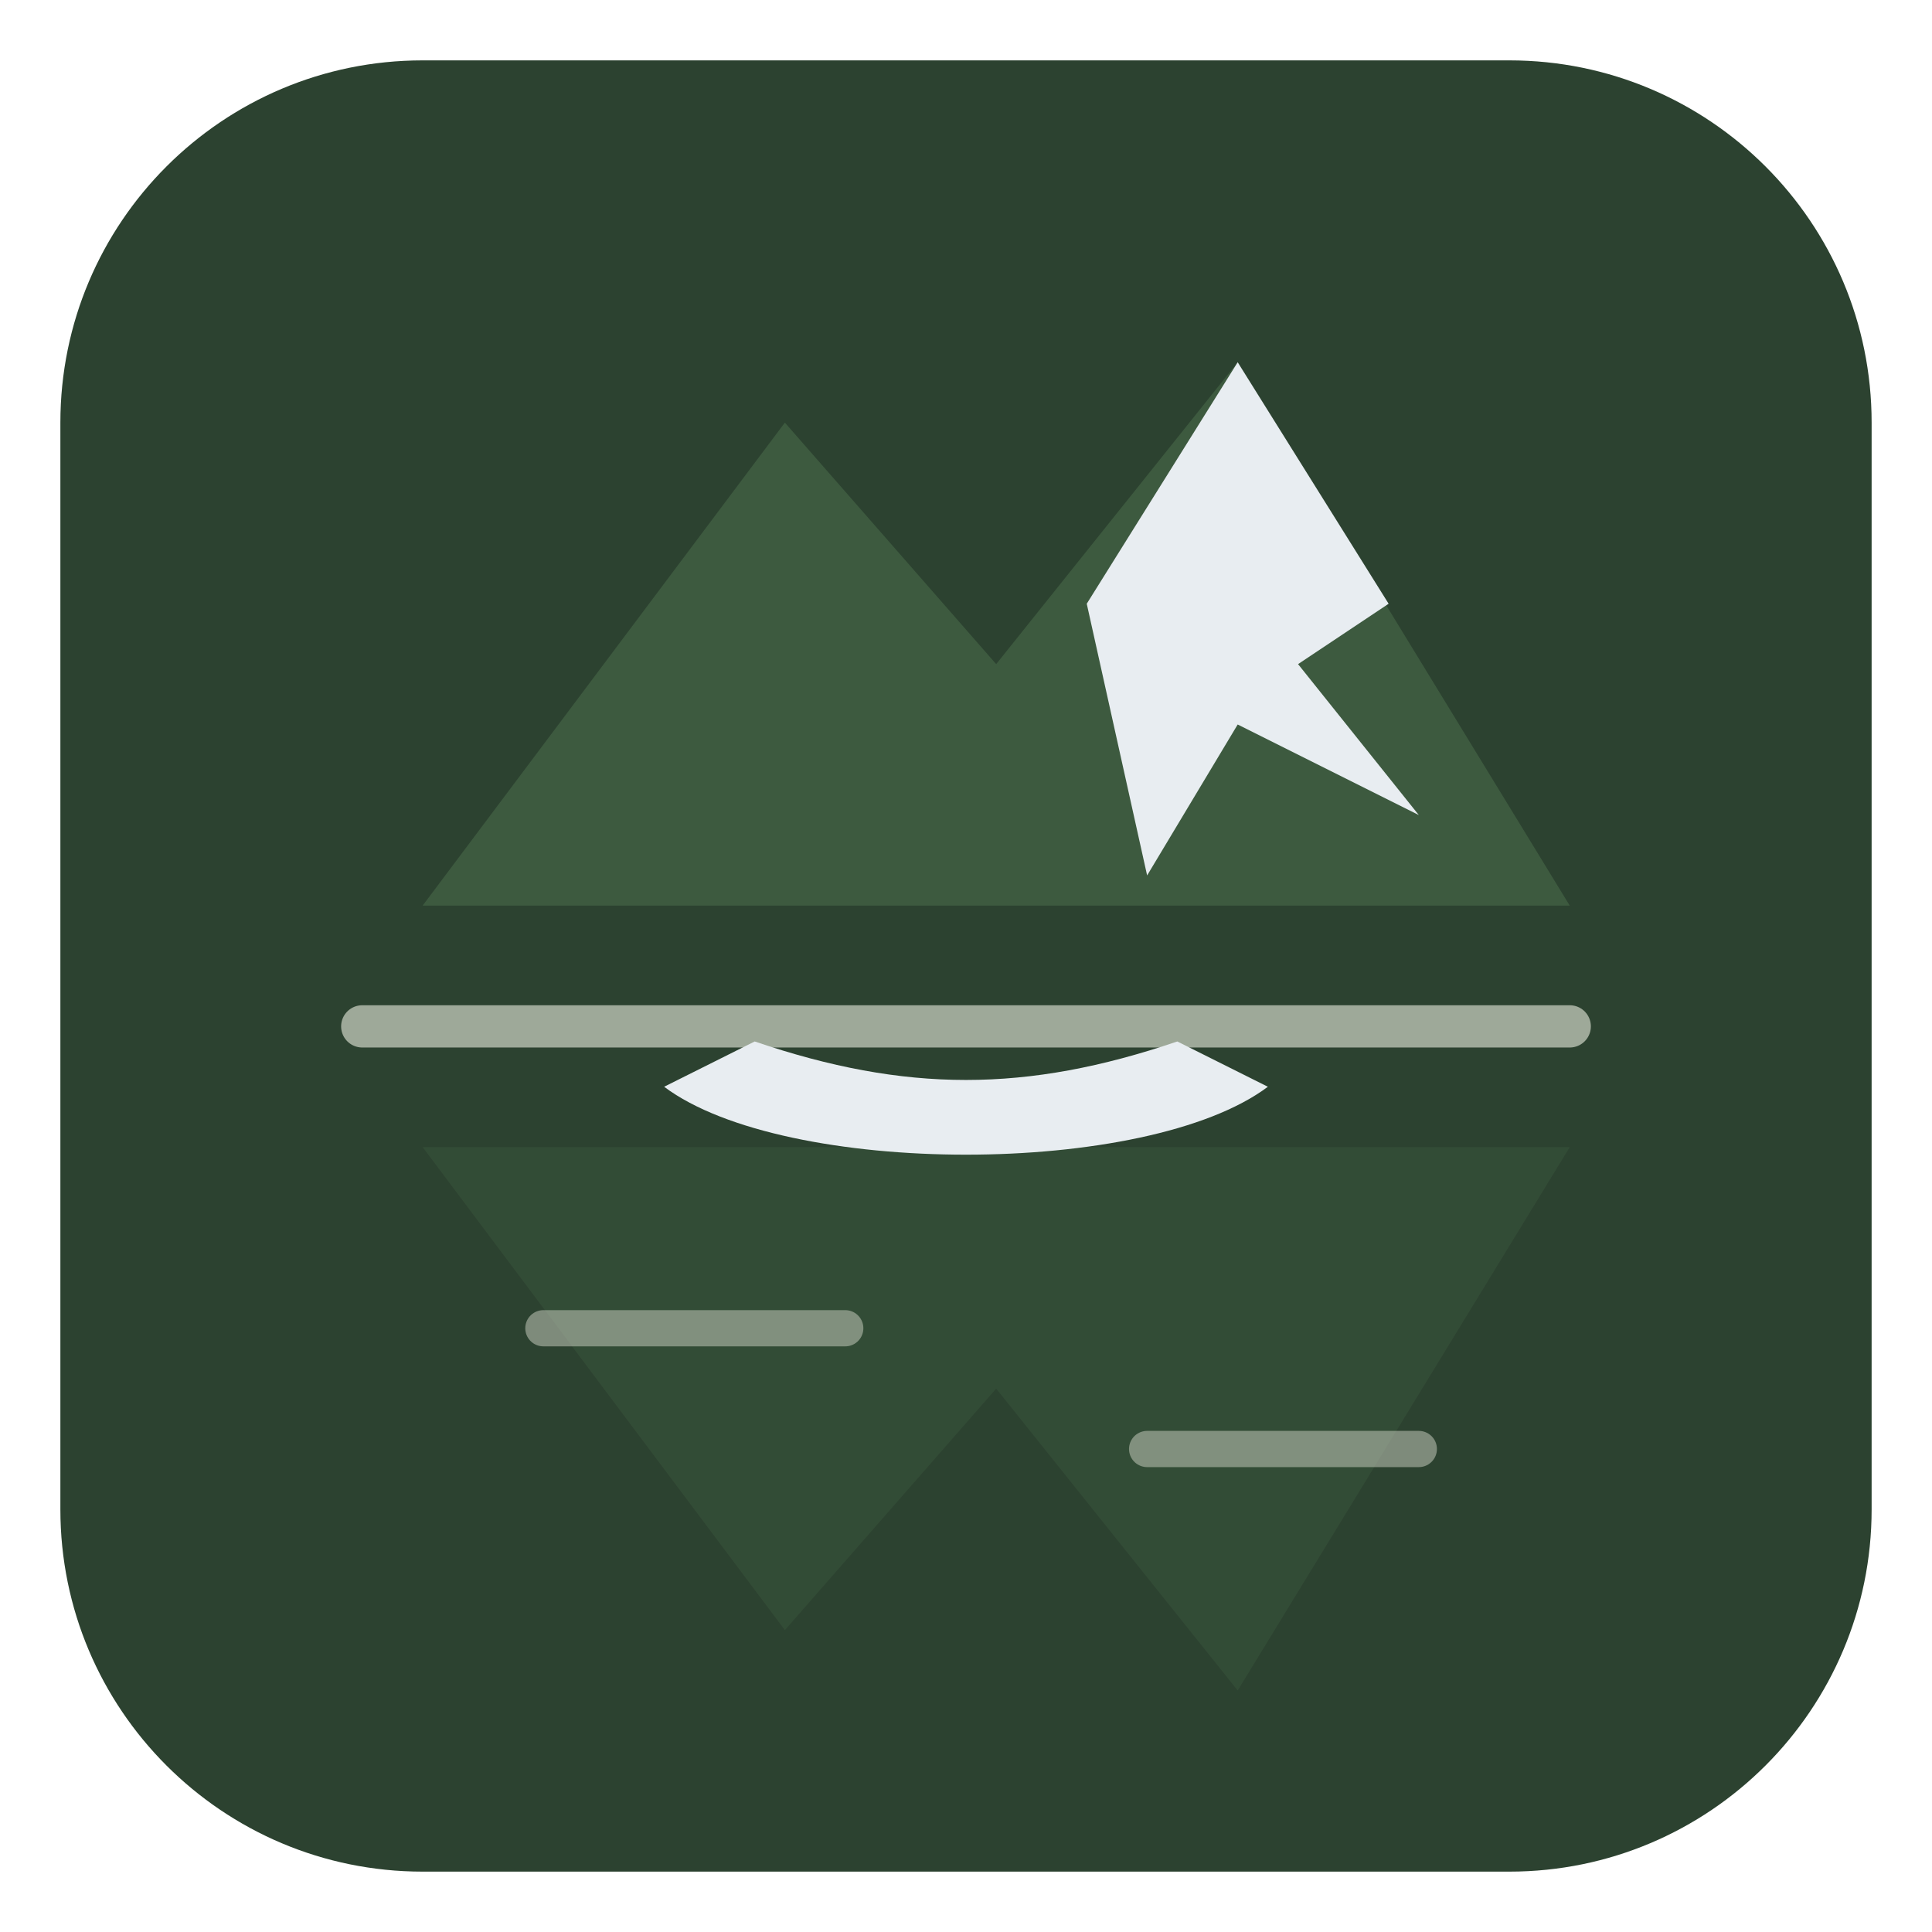
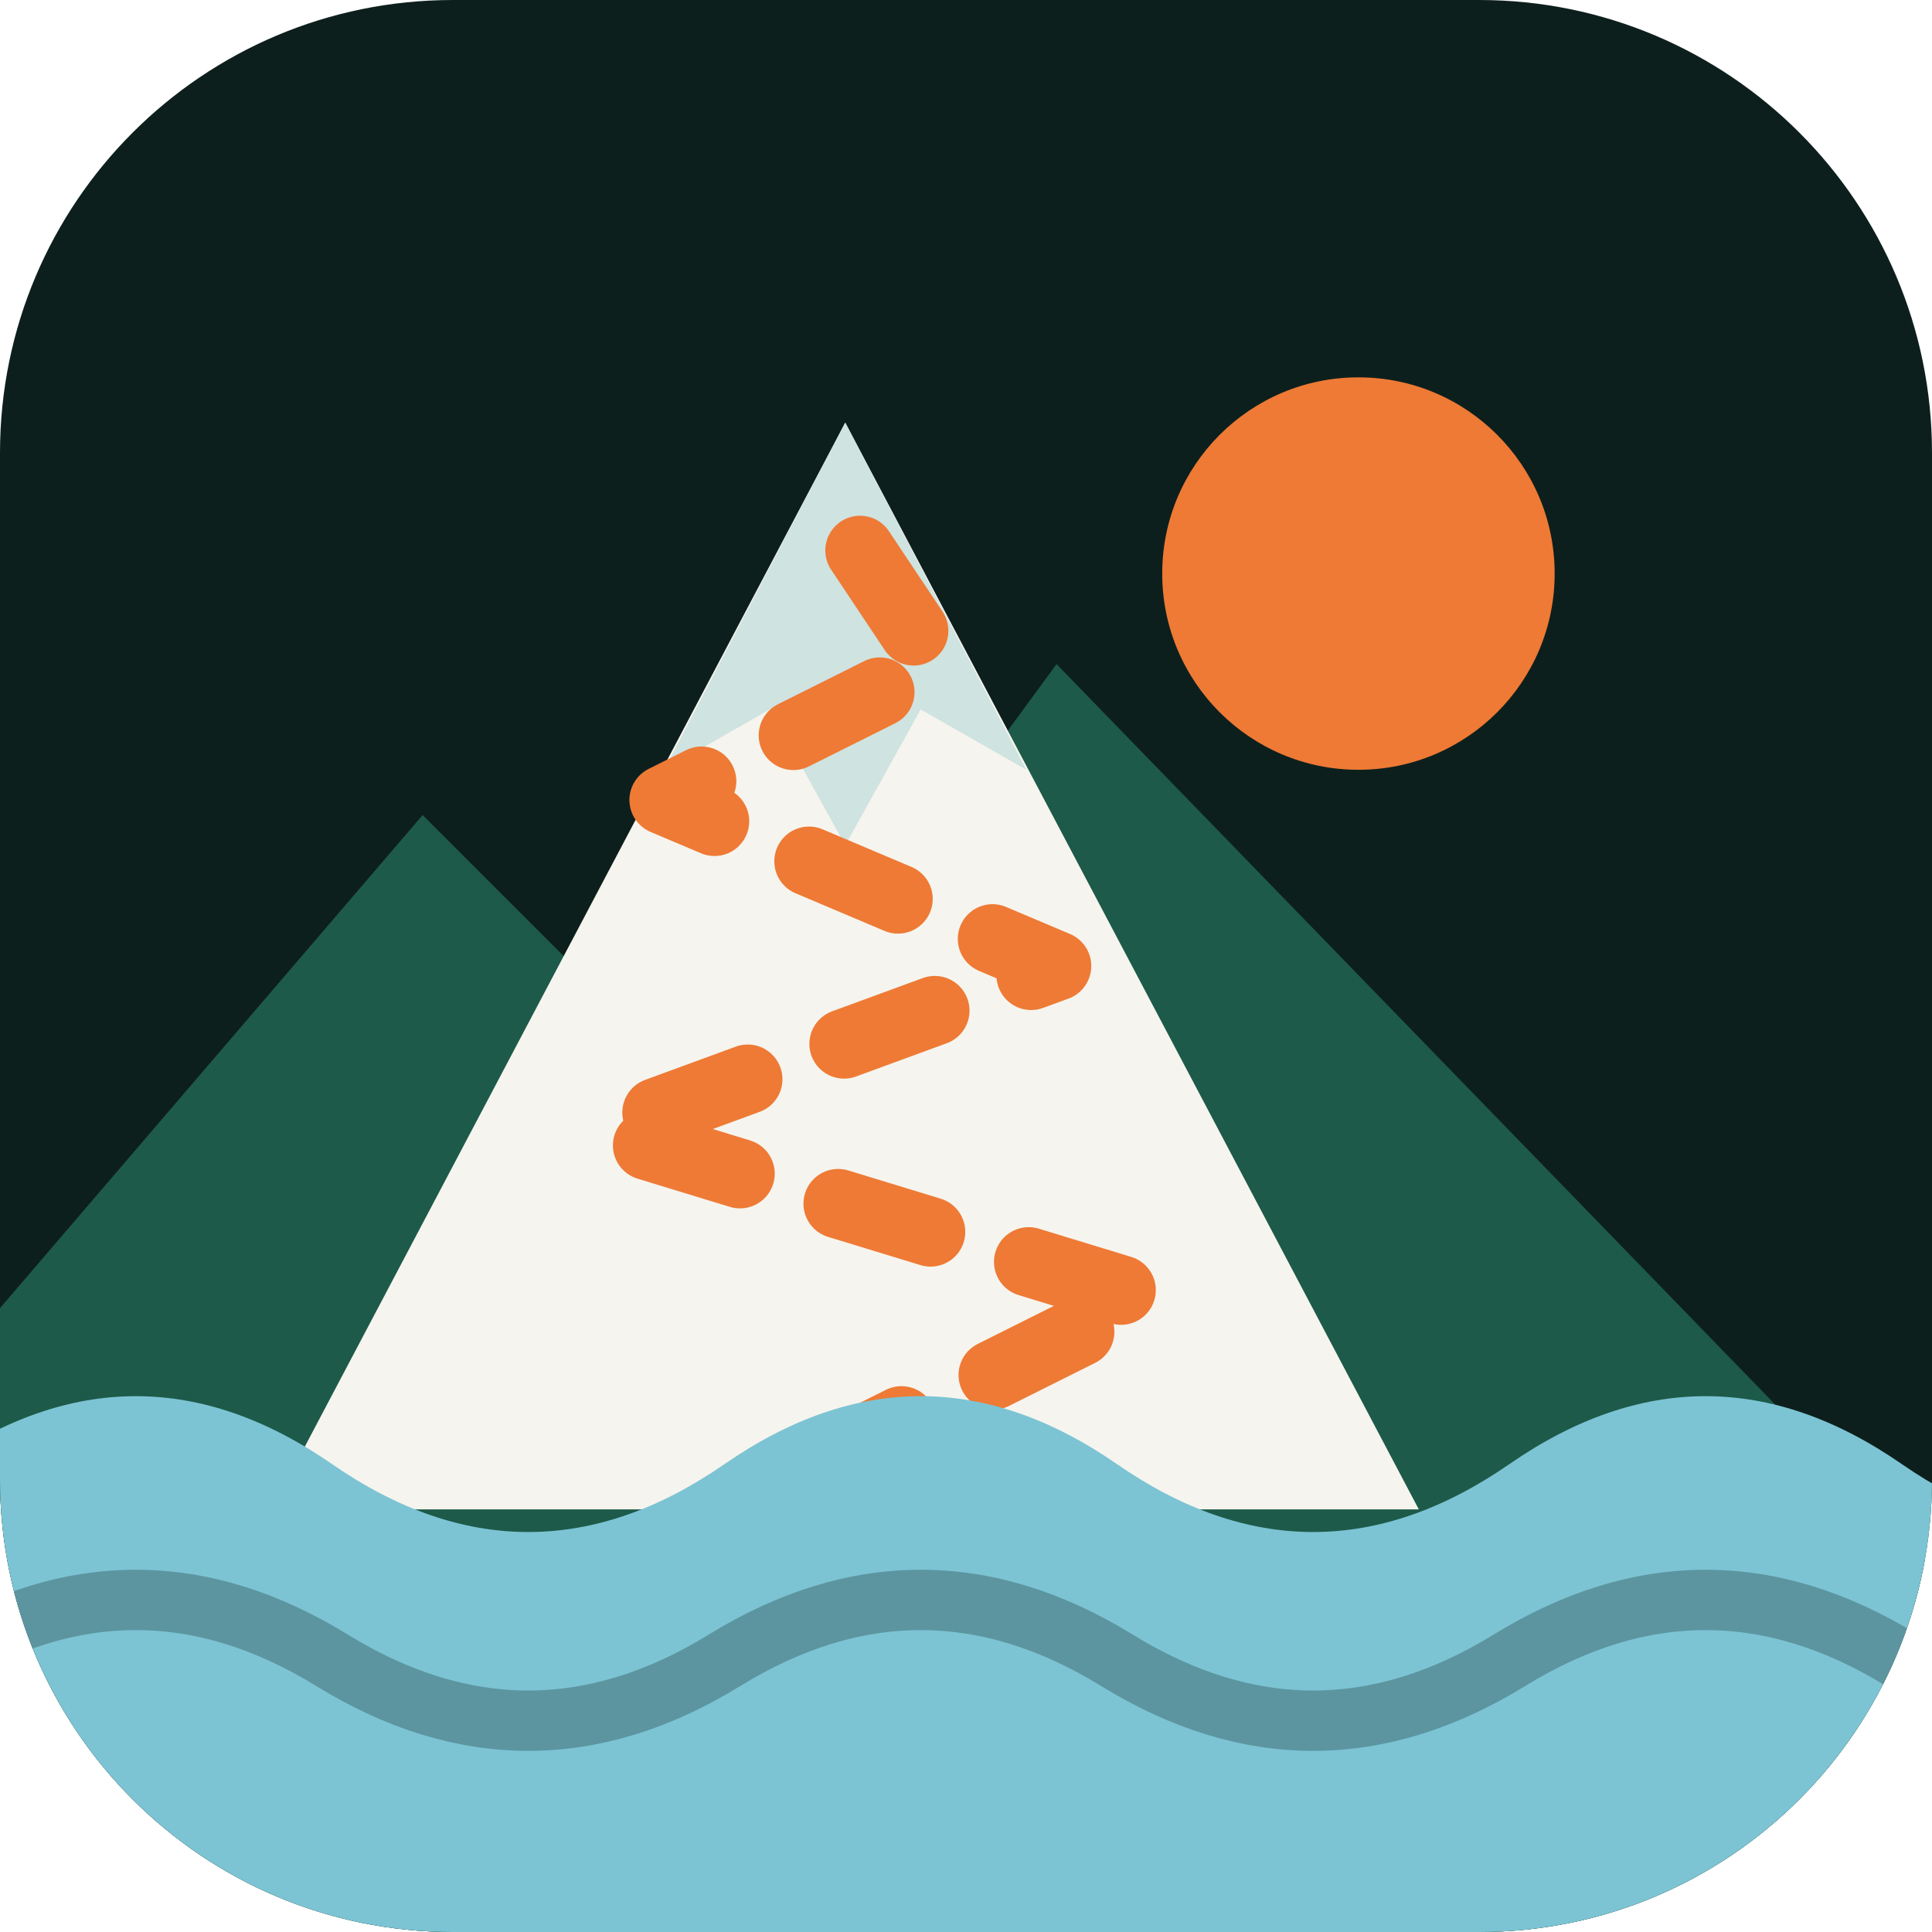
<svg xmlns="http://www.w3.org/2000/svg" viewBox="0 0 64 64">
-   <rect x="2" y="2" width="60" height="60" rx="12" fill="#2c4230" />
-   <path d="M14 30 L26 14 L33 22 L41 12 L52 30 Z" fill="#3d5a3f" />
-   <path d="M41 12 L46 20 L43 22 L47 27 L41 24 L38 29 L36 20 Z" fill="#e8edf1" />
-   <path d="M12 34 h40" stroke="#cfd4c6" stroke-width="1.4" stroke-linecap="round" opacity="0.7" />
-   <path d="M14 38 L26 54 L33 46 L41 56 L52 38 Z" fill="#3d5a3f" opacity="0.4" />
-   <path d="M22 36 C 26 39, 38 39, 42 36 L 39 34.5 C 34 36.2, 30 36.2, 25 34.5 Z" fill="#e8edf1" />
-   <path d="M18 44 h10 M38 48 h9" stroke="#cfd4c6" stroke-width="1.2" stroke-linecap="round" opacity="0.5" />
+   <defs>
+     <clipPath id="c">
+       <rect width="64" height="64" rx="15" />
+     </clipPath>
+   </defs>
+   <g clip-path="url(#c)">
+     <rect width="64" height="64" fill="#0d1f1c" />
+     <circle cx="45" cy="19" r="6.5" fill="#ee7a35" />
+     <path d="M-4 48 L14 27 L24 37 L35 22 L68 56 L68 70 L-4 70Z" fill="#1d5a49" />
+     <path d="M9 50 L28 14 L47 50 Z" fill="#f6f4ee" />
+     <path d="M28 14 L34 25.5 L30.5 23.5 L28 28 L25.5 23.5 L22 25.5Z" fill="#cfe3e0" />
+     <path d="M27 48.5 L38 43 L20 37.5 L35 32 L22 26.5 L31 22 L28 17.5" fill="none" stroke="#ee7a35" stroke-width="2.3" stroke-linecap="round" stroke-linejoin="round" stroke-dasharray="3.2 3.4" />
+     <path d="M-2 48.5 q6.5 -4.5 13 0 t13 0 t13 0 t13 0 t13 0 t13 0 V70 H-2Z" fill="#7cc4d4" />
+     <path d="M-2 55 q6.5 -4 13 0 t13 0 t13 0 t13 0 t13 0 t13 0" fill="none" stroke="#0d1f1c" stroke-opacity=".28" stroke-width="2" />
+   </g>
</svg>
